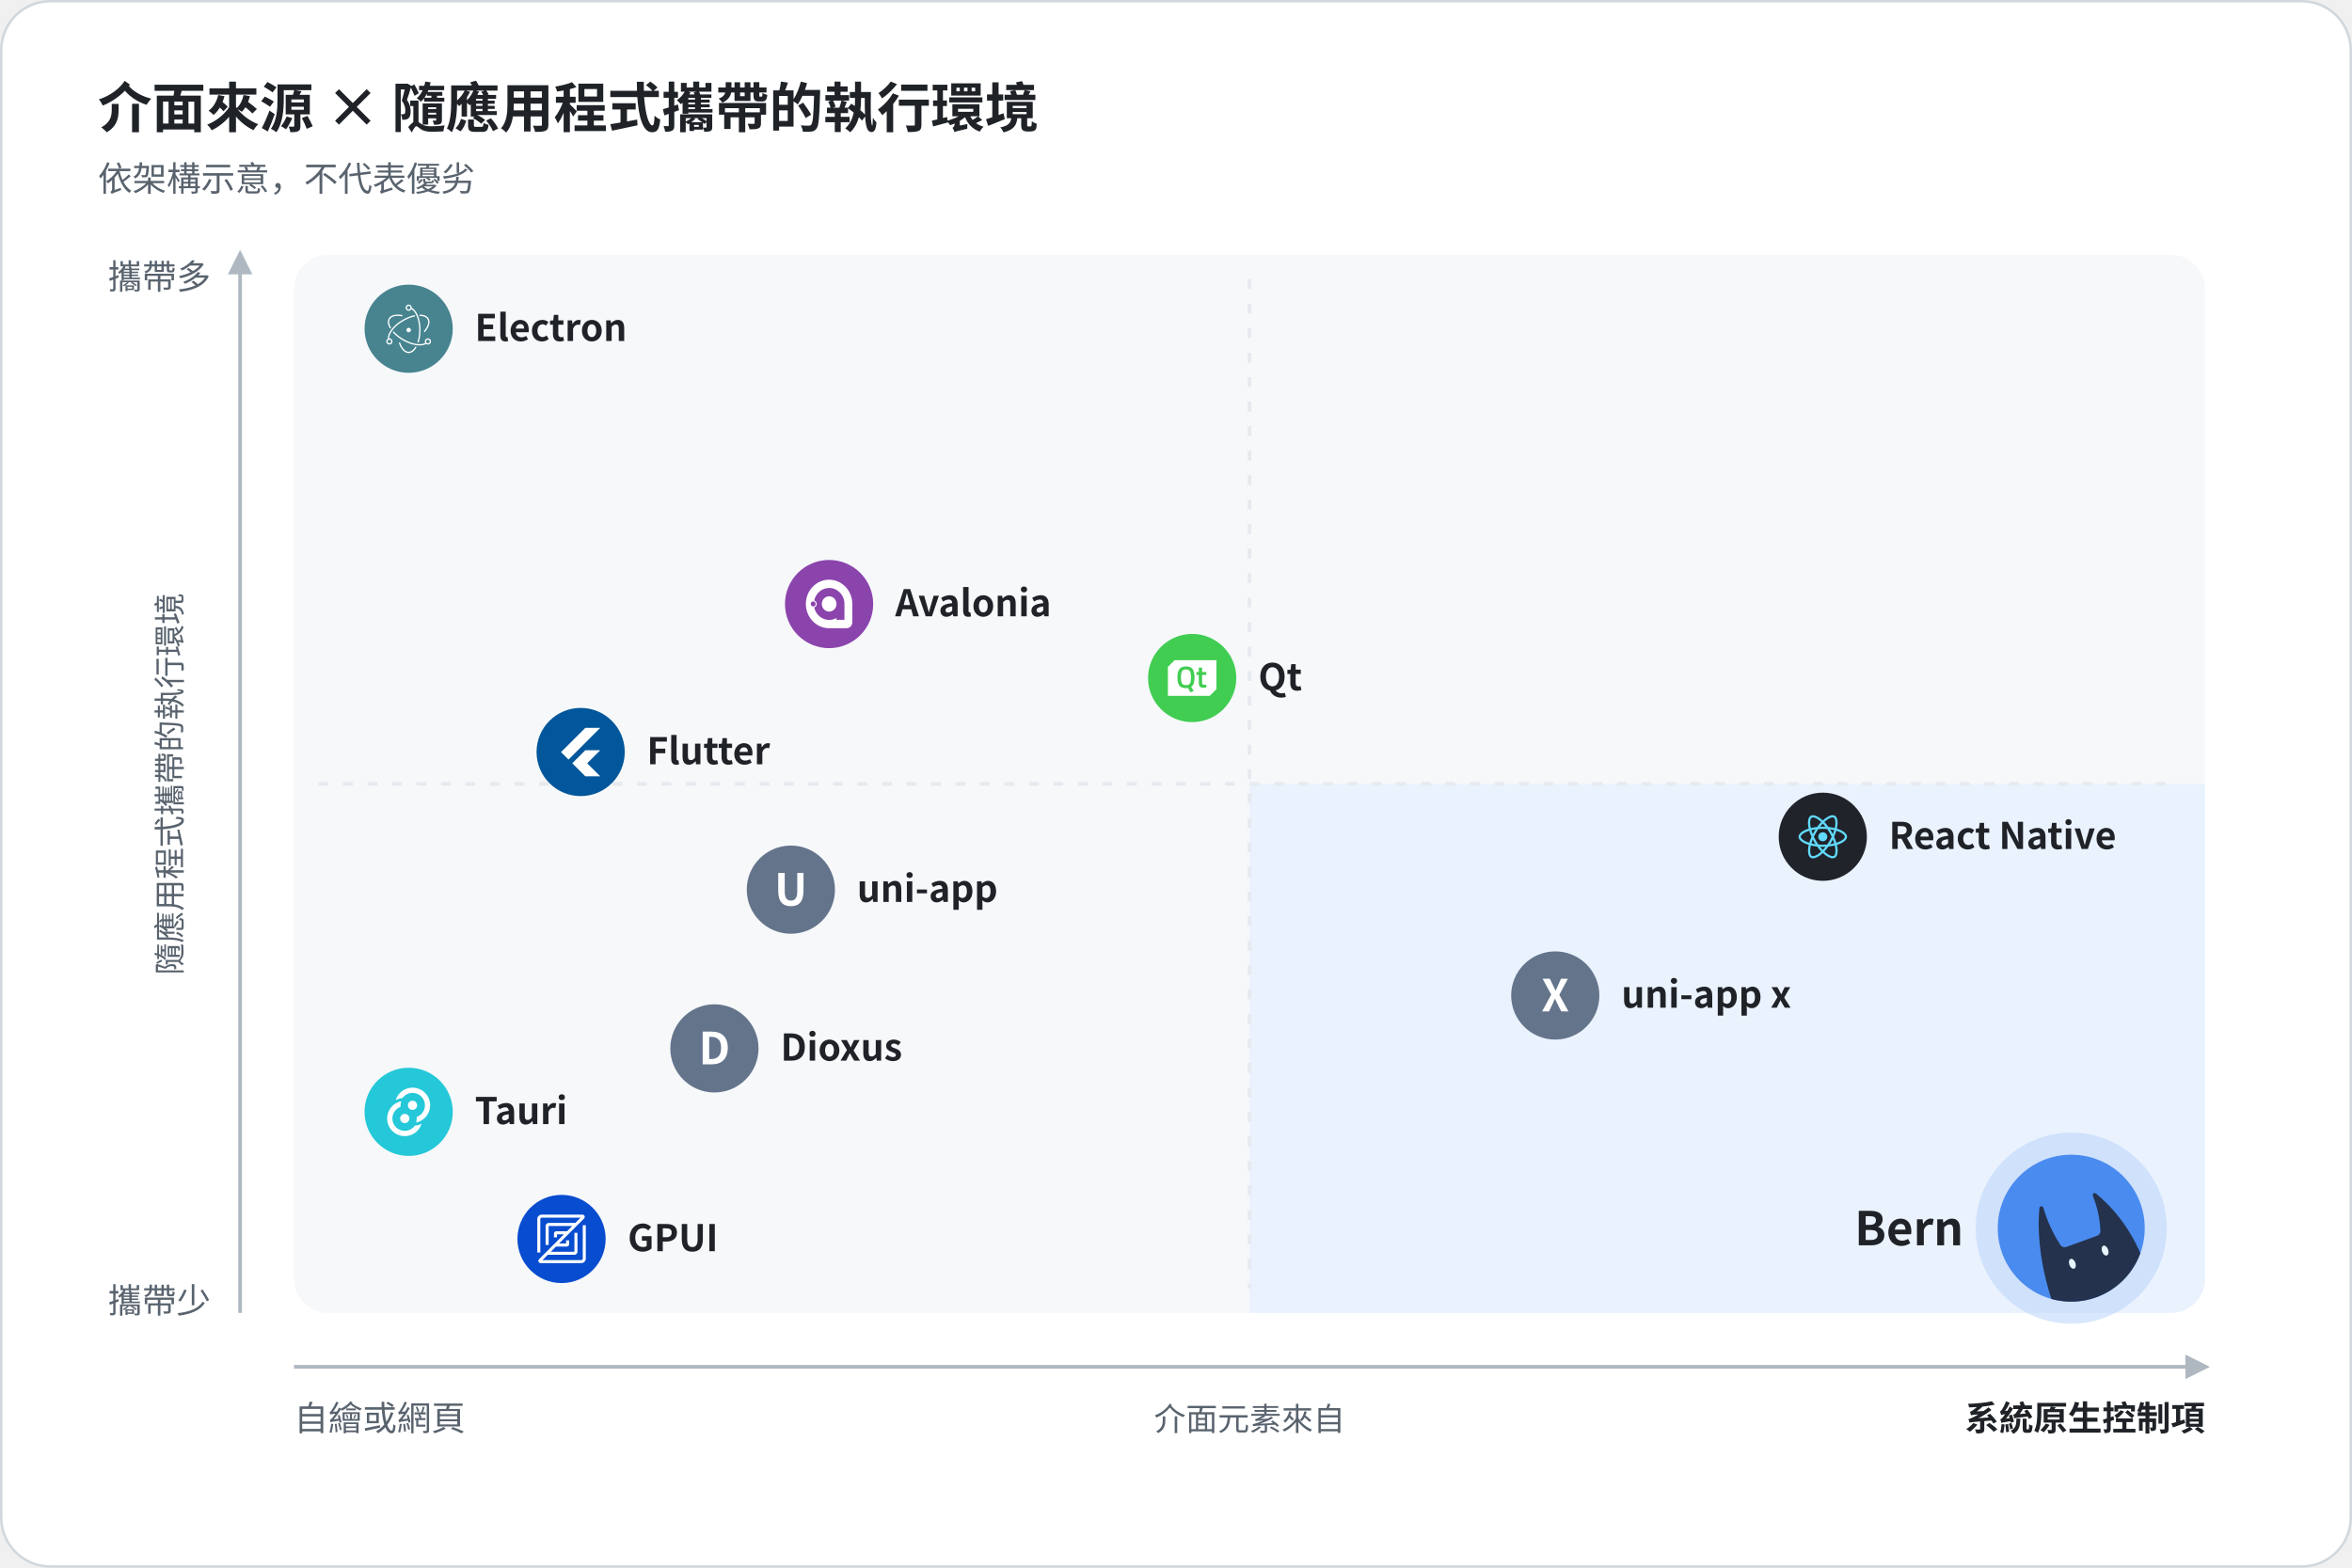
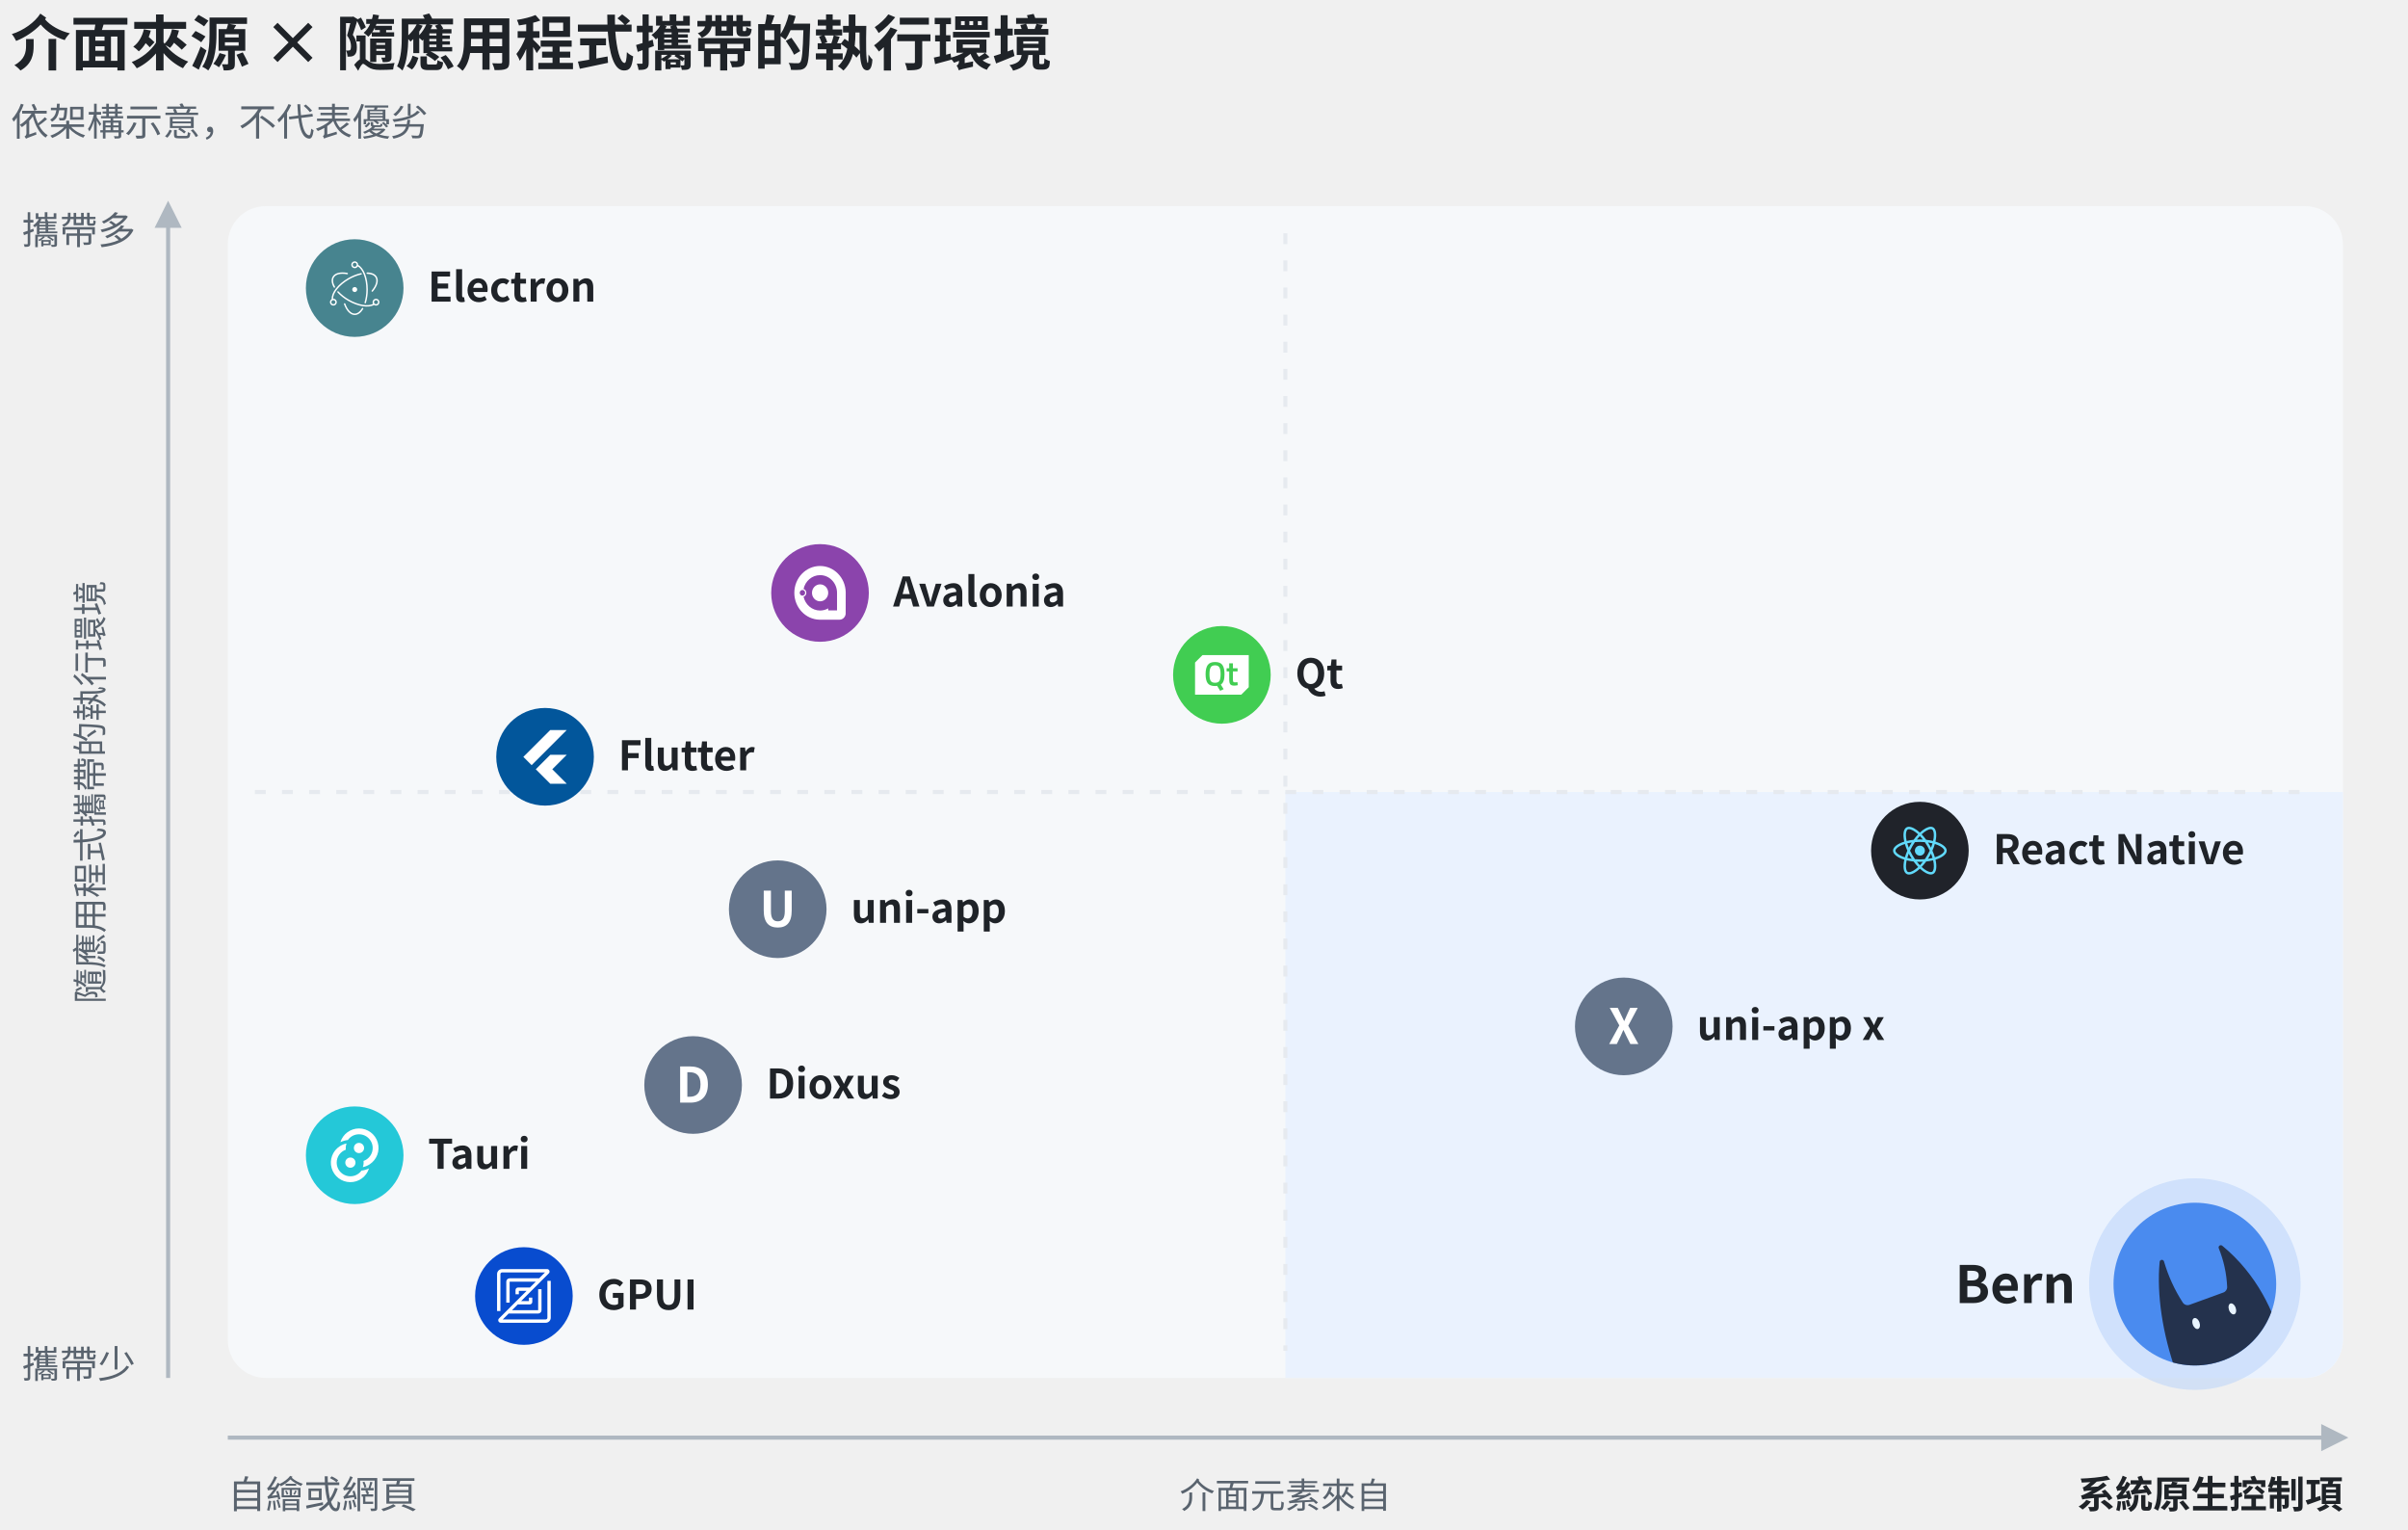
- <svg xmlns="http://www.w3.org/2000/svg" viewBox="0 0 960 640" width="960" height="640" font-family="-apple-system, BlinkMacSystemFont, 'Segoe UI', 'PingFang SC', 'Hiragino Sans GB', 'Microsoft YaHei', 'Noto Sans CJK SC', 'Helvetica Neue', Arial, sans-serif">
+ <svg xmlns="http://www.w3.org/2000/svg" viewBox="36 28 888 564" width="888" height="564" font-family="-apple-system, BlinkMacSystemFont, 'Segoe UI', 'PingFang SC', 'Hiragino Sans GB', 'Microsoft YaHei', 'Noto Sans CJK SC', 'Helvetica Neue', Arial, sans-serif">
  <defs>
    <symbol id="bern-logo" viewBox="0 0 1024 1024">
      <defs>
        <clipPath id="bern-symbol-disc">
          <circle cx="512" cy="512" r="512" />
        </clipPath>
      </defs>
      <g clip-path="url(#bern-symbol-disc)">
        <rect width="1024" height="1024" fill="#4A8BEF" />
        <path fill="#24324D" d="M 290.4 372.1 C 270.7 579.3 309.8 827.6 392.0 1060.0 L 1100 1100 L 1060.0 880.0 C 1013.0 692.2 904.4 451.5 684.3 270.5 A 14 14 0 0 0 662.4 286.5 C 693.7 364.2 711.6 444.8 715.3 529.4 A 36 36 0 0 1 691.6 564.9 C 620.6 590.7 549.5 616.5 478.5 642.4 A 36 36 0 0 1 436.0 628.1 C 383.8 547.6 344.6 461.1 317.8 369.5 A 14 14 0 0 0 290.4 372.1 Z" />
        <ellipse rx="22" ry="36" fill="#E8F4FF" transform="translate(520 760) rotate(-20)" />
        <ellipse rx="22" ry="36" fill="#E8F4FF" transform="translate(748 668) rotate(-20)" />
      </g>
    </symbol>
    <marker id="arrow" viewBox="0 0 10 10" refX="8" refY="5" markerWidth="10" markerHeight="10" markerUnits="userSpaceOnUse" orient="auto-start-reverse">
      <path d="M0 0 L10 5 L0 10 z" fill="#AFB8C1" />
    </marker>
    <marker id="arrow-accent" viewBox="0 0 10 10" refX="8" refY="5" markerWidth="11" markerHeight="11" markerUnits="userSpaceOnUse" orient="auto-start-reverse">
      <path d="M0 0 L10 5 L0 10 z" fill="#4A8BEF" />
    </marker>
  </defs>
-   <rect x="0.5" y="0.5" width="959" height="639" rx="20" fill="#FFFFFF" stroke="#D0D7DE" />
  <text x="40" y="52" font-size="22" font-weight="700" fill="#1F2328">介面來源 × 隨應用程式攜帶的執行環境</text>
  <text x="40" y="78" font-size="14" fill="#59636E">依架構示意，不代表優劣</text>
  <rect x="120" y="104" width="780" height="432" rx="14" fill="#F6F8FA" />
  <path d="M510.0 320.0 H900 V522 A14 14 0 0 1 886 536 H510.0 Z" fill="#EAF2FE" />
  <line x1="510.0" y1="114" x2="510.0" y2="526" stroke="#E6EAEF" stroke-width="1.5" stroke-dasharray="4 6" />
  <line x1="130" y1="320.0" x2="890" y2="320.0" stroke="#E6EAEF" stroke-width="1.5" stroke-dasharray="4 6" />
  <line x1="120" y1="558" x2="900" y2="558" stroke="#AFB8C1" stroke-width="1.5" marker-end="url(#arrow)" />
  <text x="120" y="584" font-size="14" fill="#59636E">自繪或網頁</text>
  <text x="900" y="584" font-size="14" font-weight="600" text-anchor="end" fill="#1F2328">系統原生控制項</text>
  <text x="510.0" y="584" font-size="13" text-anchor="middle" fill="#59636E">介面元素來自</text>
  <line x1="98" y1="536" x2="98" y2="104" stroke="#AFB8C1" stroke-width="1.5" marker-end="url(#arrow)" />
  <text x="86" y="536" font-size="14" text-anchor="end" fill="#59636E">攜帶少</text>
  <text x="86" y="118" font-size="14" text-anchor="end" fill="#59636E">攜帶多</text>
  <text transform="translate(74 320.0) rotate(-90)" font-size="13" text-anchor="middle" fill="#59636E">隨應用程式攜帶的執行環境</text>
  <circle cx="166.8" cy="134.2" r="18.0" fill="#47848F" />
  <path d="M12.011 0c-.85 0-1.539.689-1.539 1.539 0 .85.689 1.539 1.539 1.539.595 0 1.11-.338 1.366-.832 2.221 1.268 3.847 5.473 3.847 10.362 0 2.071-.289 4.056-.825 5.769a.322.322 0 0 0 .211.403.322.322 0 0 0 .403-.211c.556-1.776.854-3.825.854-5.96 0-5.193-1.772-9.686-4.321-11.003.001-.022.004-.044.004-.067 0-.85-.689-1.539-1.539-1.539zm0 .643a.896.896 0 1 1 0 1.792.896.896 0 1 1 0-1.792zm-5.486 4.305c-2.067.007-3.647.665-4.388 1.948-.738 1.277-.527 2.971.511 4.781a.322.322 0 0 0 .558-.32C2.271 9.727 2.089 8.266 2.694 7.218c.821-1.422 3.033-1.955 5.932-1.427a.322.322 0 0 0 .115-.633c-.784-.143-1.527-.212-2.216-.21zm11.052.018a.322.322 0 0 0-.008.643c1.834.024 3.156.596 3.75 1.626.819 1.419.18 3.595-1.718 5.837a.322.322 0 0 0 .038.454.322.322 0 0 0 .453-.038c2.054-2.426 2.771-4.866 1.784-6.574-.726-1.257-2.26-1.921-4.299-1.947zm-2.698.292a.323.323 0 0 0-.065.007c-1.857.398-3.833 1.175-5.731 2.271-4.57 2.638-7.592 6.495-7.36 9.372-.473.263-.793.766-.793 1.345 0 .85.689 1.539 1.539 1.539.85 0 1.539-.689 1.539-1.539 0-.85-.689-1.539-1.539-1.539-.038 0-.075.003-.113.006-.1-2.56 2.743-6.141 7.048-8.627 1.841-1.063 3.755-1.816 5.545-2.2a.322.322 0 0 0-.07-.636zm-2.879 6.236a1.119 1.119 0 0 0-.224.025c-.601.13-.983.723-.853 1.324.13.601.723.983 1.324.853.601-.13.983-.723.853-1.324-.114-.526-.582-.884-1.099-.879zM4.532 13.341a.321.321 0 0 0-.232.084.321.321 0 0 0-.021.454c1.268 1.394 2.916 2.701 4.795 3.786 4.415 2.549 9.106 3.285 11.561 1.839a1.53 1.53 0 0 0 .897.29c.85 0 1.539-.689 1.539-1.539 0-.85-.689-1.539-1.539-1.539-.85 0-1.539.689-1.539 1.539 0 .276.074.534.201.758-2.245 1.214-6.631.5-10.798-1.905-1.823-1.052-3.418-2.318-4.64-3.661a.321.321 0 0 0-.223-.105zm-2.063 4.017a.896.896 0 1 1 0 1.792.896.896 0 1 1 0-1.792zm19.062 0a.896.896 0 1 1 0 1.792.891.891 0 0 1-.586-.219c-.003-.004-.004-.008-.007-.012a.32.32 0 0 0-.096-.091.896.896 0 0 1 .689-1.469zm-14.005 1.368a.322.322 0 0 0-.321.43C8.279 22.154 10.036 24 12.011 24c1.441 0 2.773-.982 3.813-2.711a.322.322 0 0 0-.11-.441.322.322 0 0 0-.442.11c-.934 1.554-2.081 2.399-3.261 2.399-1.641 0-3.208-1.647-4.2-4.418a.322.322 0 0 0-.285-.213z" fill="#FFFFFF" transform="translate(156.90 124.34) scale(0.825)" />
  <text x="193.8" y="139.2" font-size="15" font-weight="600" fill="#1F2328">Electron</text>
  <circle cx="338.4" cy="246.6" r="18.0" fill="#8B44AC" />
  <path d="M12.034 8.208c-2.003 0-3.627 1.696-3.627 3.789s1.624 3.789 3.627 3.789 3.627-1.697 3.627-3.79-1.624-3.788-3.627-3.788m-7.392 2.067c.72.211 1.248.902 1.248 1.722s-.528 1.51-1.248 1.721c.752 3.54 3.776 6.188 7.392 6.188 1.316 0 2.554-.35 3.632-.967v.914h3.94v-7.528a5 5 0 0 0 0-.224v-.104c0-4.369-3.39-7.91-7.572-7.91-3.616 0-6.64 2.648-7.392 6.188m-.5 2.982c.67 0 1.212-.567 1.212-1.266s-.542-1.265-1.212-1.265-1.211.566-1.211 1.265c0 .7.542 1.266 1.211 1.266M20.682 24H11.8C5.549 23.887.515 18.556.515 12c0-6.627 5.143-12 11.487-12 6.241 0 11.32 5.2 11.483 11.678l-.02 9.743C23.3 22.876 22.12 24 20.683 24" fill="#FFFFFF" transform="translate(328.50 236.66) scale(0.825)" />
  <text x="365.4" y="251.6" font-size="15" font-weight="600" fill="#1F2328">Avalonia</text>
  <circle cx="486.6" cy="276.8" r="18.0" fill="#41CD52" />
  <path d="M21.693 3.162H3.33L0 6.49v14.348h20.671L24 17.51V3.162zM12.785 18.4l-1.562.728-1.35-2.217c-.196.057-.499.09-.924.09-1.579 0-2.683-.425-3.305-1.276-.622-.85-.932-2.2-.932-4.033 0-1.84.319-3.206.949-4.098.63-.892 1.726-1.341 3.288-1.341 1.562 0 2.658.441 3.28 1.333.63.883.94 2.25.94 4.098 0 1.219-.13 2.2-.384 2.945-.261.752-.679 1.325-1.268 1.718zm4.736-1.587c-.858 0-1.447-.196-1.766-.59-.32-.392-.483-1.136-.483-2.232v-3.534H14.11V9.051h1.162V6.843h1.644V9.05h2.094v1.415h-2.094v3.346c0 .622.05 1.03.14 1.227.09.204.326.303.695.303l1.243-.05.073 1.326c-.67.13-1.186.196-1.546.196zm-8.58-9.08c-.95 0-1.604.311-1.963.94-.352.63-.532 1.629-.532 3.011 0 1.374.172 2.364.515 2.953.344.589 1.006.892 1.98.892.973 0 1.628-.295 1.971-.876.335-.58.507-1.57.507-2.953 0-1.39-.172-2.396-.523-3.026-.352-.63-1.006-.94-1.955-.94Z" fill="#FFFFFF" transform="translate(476.70 266.90) scale(0.825)" />
  <text x="513.6" y="281.8" font-size="15" font-weight="600" fill="#1F2328">Qt</text>
  <circle cx="237.0" cy="307.0" r="18.0" fill="#02569B" />
  <path d="M14.314 0L2.3 12 6 15.7 21.684.013h-7.357zm.014 11.072L7.857 17.53l6.47 6.47H21.7l-6.46-6.468 6.46-6.46h-7.37z" fill="#FFFFFF" transform="translate(227.10 297.14) scale(0.825)" />
  <text x="264.0" y="312.0" font-size="15" font-weight="600" fill="#1F2328">Flutter</text>
  <circle cx="744.0" cy="341.6" r="18.0" fill="#20232A" />
  <path d="M14.23 12.004a2.236 2.236 0 0 1-2.235 2.236 2.236 2.236 0 0 1-2.236-2.236 2.236 2.236 0 0 1 2.235-2.236 2.236 2.236 0 0 1 2.236 2.236zm2.648-10.69c-1.346 0-3.107.96-4.888 2.622-1.78-1.653-3.542-2.602-4.887-2.602-.41 0-.783.093-1.106.278-1.375.793-1.683 3.264-.973 6.365C1.98 8.917 0 10.42 0 12.004c0 1.59 1.99 3.097 5.043 4.03-.704 3.113-.39 5.588.988 6.38.32.187.69.275 1.102.275 1.345 0 3.107-.96 4.888-2.624 1.78 1.654 3.542 2.603 4.887 2.603.41 0 .783-.09 1.106-.275 1.374-.792 1.683-3.263.973-6.365C22.02 15.096 24 13.59 24 12.004c0-1.59-1.99-3.097-5.043-4.032.704-3.11.39-5.587-.988-6.38-.318-.184-.688-.277-1.092-.278zm-.005 1.09v.006c.225 0 .406.044.558.127.666.382.955 1.835.73 3.704-.054.46-.142.945-.25 1.44-.96-.236-2.006-.417-3.107-.534-.66-.905-1.345-1.727-2.035-2.447 1.592-1.48 3.087-2.292 4.105-2.295zm-9.77.02c1.012 0 2.514.808 4.11 2.28-.686.72-1.37 1.537-2.02 2.442-1.107.117-2.154.298-3.113.538-.112-.49-.195-.964-.254-1.42-.23-1.868.054-3.32.714-3.707.19-.09.4-.127.563-.132zm4.882 3.05c.455.468.91.992 1.36 1.564-.44-.02-.89-.034-1.345-.034-.46 0-.915.01-1.36.034.44-.572.895-1.096 1.345-1.565zM12 8.1c.74 0 1.477.034 2.202.093.406.582.802 1.203 1.183 1.86.372.64.71 1.29 1.018 1.946-.308.655-.646 1.31-1.013 1.95-.38.66-.773 1.288-1.18 1.87-.728.063-1.466.098-2.21.098-.74 0-1.477-.035-2.202-.093-.406-.582-.802-1.204-1.183-1.86-.372-.64-.71-1.29-1.018-1.946.303-.657.646-1.313 1.013-1.954.38-.66.773-1.286 1.18-1.868.728-.064 1.466-.098 2.21-.098zm-3.635.254c-.24.377-.48.763-.704 1.16-.225.39-.435.782-.635 1.174-.265-.656-.49-1.31-.676-1.947.64-.15 1.315-.283 2.015-.386zm7.26 0c.695.103 1.365.23 2.006.387-.18.632-.405 1.282-.66 1.933-.2-.39-.41-.783-.64-1.174-.225-.392-.465-.774-.705-1.146zm3.063.675c.484.15.944.317 1.375.498 1.732.74 2.852 1.708 2.852 2.476-.005.768-1.125 1.74-2.857 2.475-.42.18-.88.342-1.355.493-.28-.958-.646-1.956-1.1-2.98.45-1.017.81-2.01 1.085-2.964zm-13.395.004c.278.96.645 1.957 1.1 2.98-.45 1.017-.812 2.01-1.086 2.964-.484-.15-.944-.318-1.37-.5-1.732-.737-2.852-1.706-2.852-2.474 0-.768 1.12-1.742 2.852-2.476.42-.18.88-.342 1.356-.494zm11.678 4.28c.265.657.49 1.312.676 1.948-.64.157-1.316.29-2.016.39.24-.375.48-.762.705-1.158.225-.39.435-.788.636-1.18zm-9.945.02c.2.392.41.783.64 1.175.23.39.465.772.705 1.143-.695-.102-1.365-.23-2.006-.386.18-.63.406-1.282.66-1.933zM17.92 16.32c.112.493.2.968.254 1.423.23 1.868-.054 3.32-.714 3.708-.147.09-.338.128-.563.128-1.012 0-2.514-.807-4.11-2.28.686-.72 1.37-1.536 2.02-2.44 1.107-.118 2.154-.3 3.113-.54zm-11.83.01c.96.234 2.006.415 3.107.532.66.905 1.345 1.727 2.035 2.446-1.595 1.483-3.092 2.295-4.11 2.295-.22-.005-.406-.05-.553-.132-.666-.38-.955-1.834-.73-3.703.054-.46.142-.944.25-1.438zm4.56.64c.44.02.89.034 1.345.034.46 0 .915-.01 1.36-.034-.44.572-.895 1.095-1.345 1.565-.455-.47-.91-.993-1.36-1.565z" fill="#61DAFB" transform="translate(734.10 331.70) scale(0.825)" />
  <text x="771.0" y="346.6" font-size="15" font-weight="600" fill="#1F2328">React Native</text>
  <circle cx="322.8" cy="363.2" r="18.0" fill="#64748B" />
  <text x="322.8" y="369.7" text-anchor="middle" font-size="18.0" font-weight="700" fill="#FFFFFF">U</text>
  <text x="349.8" y="368.2" font-size="15" font-weight="600" fill="#1F2328">uni-app</text>
  <circle cx="634.8" cy="406.4" r="18.0" fill="#64748B" />
  <text x="634.8" y="412.9" text-anchor="middle" font-size="18.0" font-weight="700" fill="#FFFFFF">X</text>
  <text x="661.8" y="411.4" font-size="15" font-weight="600" fill="#1F2328">uni-app x</text>
  <circle cx="291.6" cy="428.0" r="18.0" fill="#64748B" />
  <text x="291.6" y="434.5" text-anchor="middle" font-size="18.0" font-weight="700" fill="#FFFFFF">D</text>
  <text x="318.6" y="433.0" font-size="15" font-weight="600" fill="#1F2328">Dioxus</text>
  <circle cx="166.8" cy="453.9" r="18.0" fill="#24C8D8" />
  <path d="M13.912 0a8.72 8.72 0 0 0-8.308 6.139c1.05-.515 2.18-.845 3.342-.976 2.415-3.363 7.4-3.412 9.88-.097 2.48 3.315 1.025 8.084-2.883 9.45a6.131 6.131 0 0 1-.3 2.762 8.72 8.72 0 0 0 3.01-1.225A8.72 8.72 0 0 0 13.913 0zm.082 6.451a2.284 2.284 0 1 0-.15 4.566 2.284 2.284 0 0 0 .15-4.566zm-5.629.27a8.72 8.72 0 0 0-3.031 1.235 8.72 8.72 0 1 0 13.06 9.913 10.173 10.174 0 0 1-3.343.965 6.125 6.125 0 1 1-7.028-9.343 6.114 6.115 0 0 1 .342-2.772zm1.713 6.27a2.284 2.284 0 0 0-2.284 2.283 2.284 2.284 0 0 0 2.284 2.284 2.284 2.284 0 0 0 2.284-2.284 2.284 2.284 0 0 0-2.284-2.284z" fill="#FFFFFF" transform="translate(156.90 444.02) scale(0.825)" />
  <text x="193.8" y="458.9" font-size="15" font-weight="600" fill="#1F2328">Tauri</text>
  <circle cx="229.2" cy="505.8" r="18.0" fill="#084CCF" />
  <path d="M2.25 1.5a.75.75 0 0 0-.75.75v16.5H0V2.25A2.25 2.25 0 0 1 2.25 0h20.095c1.002 0 1.504 1.212.795 1.92L10.764 14.298h3.486V12.75h1.5v1.922a1.125 1.125 0 0 1-1.125 1.125H9.264l-2.578 2.578h11.689V9h1.5v9.375a1.5 1.5 0 0 1-1.5 1.5H5.185L2.562 22.5H21.75a.75.75 0 0 0 .75-.75V5.25H24v16.5A2.25 2.25 0 0 1 21.75 24H1.655C.653 24 .151 22.788.86 22.08L13.19 9.75H9.75v1.5h-1.5V9.375A1.125 1.125 0 0 1 9.375 8.25h5.314l2.625-2.625H5.625V15h-1.5V5.625a1.5 1.5 0 0 1 1.5-1.5h13.19L21.438 1.5z" fill="#FFFFFF" transform="translate(219.30 495.86) scale(0.825)" />
  <text x="256.2" y="510.8" font-size="15" font-weight="600" fill="#1F2328">GPUI</text>
  <circle cx="845.4" cy="501.4" r="39" fill="#B9D3FA" opacity="0.55" />
  <use href="#bern-logo" x="815.4" y="471.4" width="60.0" height="60.0" />
  <text x="801.4" y="508.4" font-size="19" font-weight="700" text-anchor="end" fill="#1F2328">Bern</text>
</svg>
